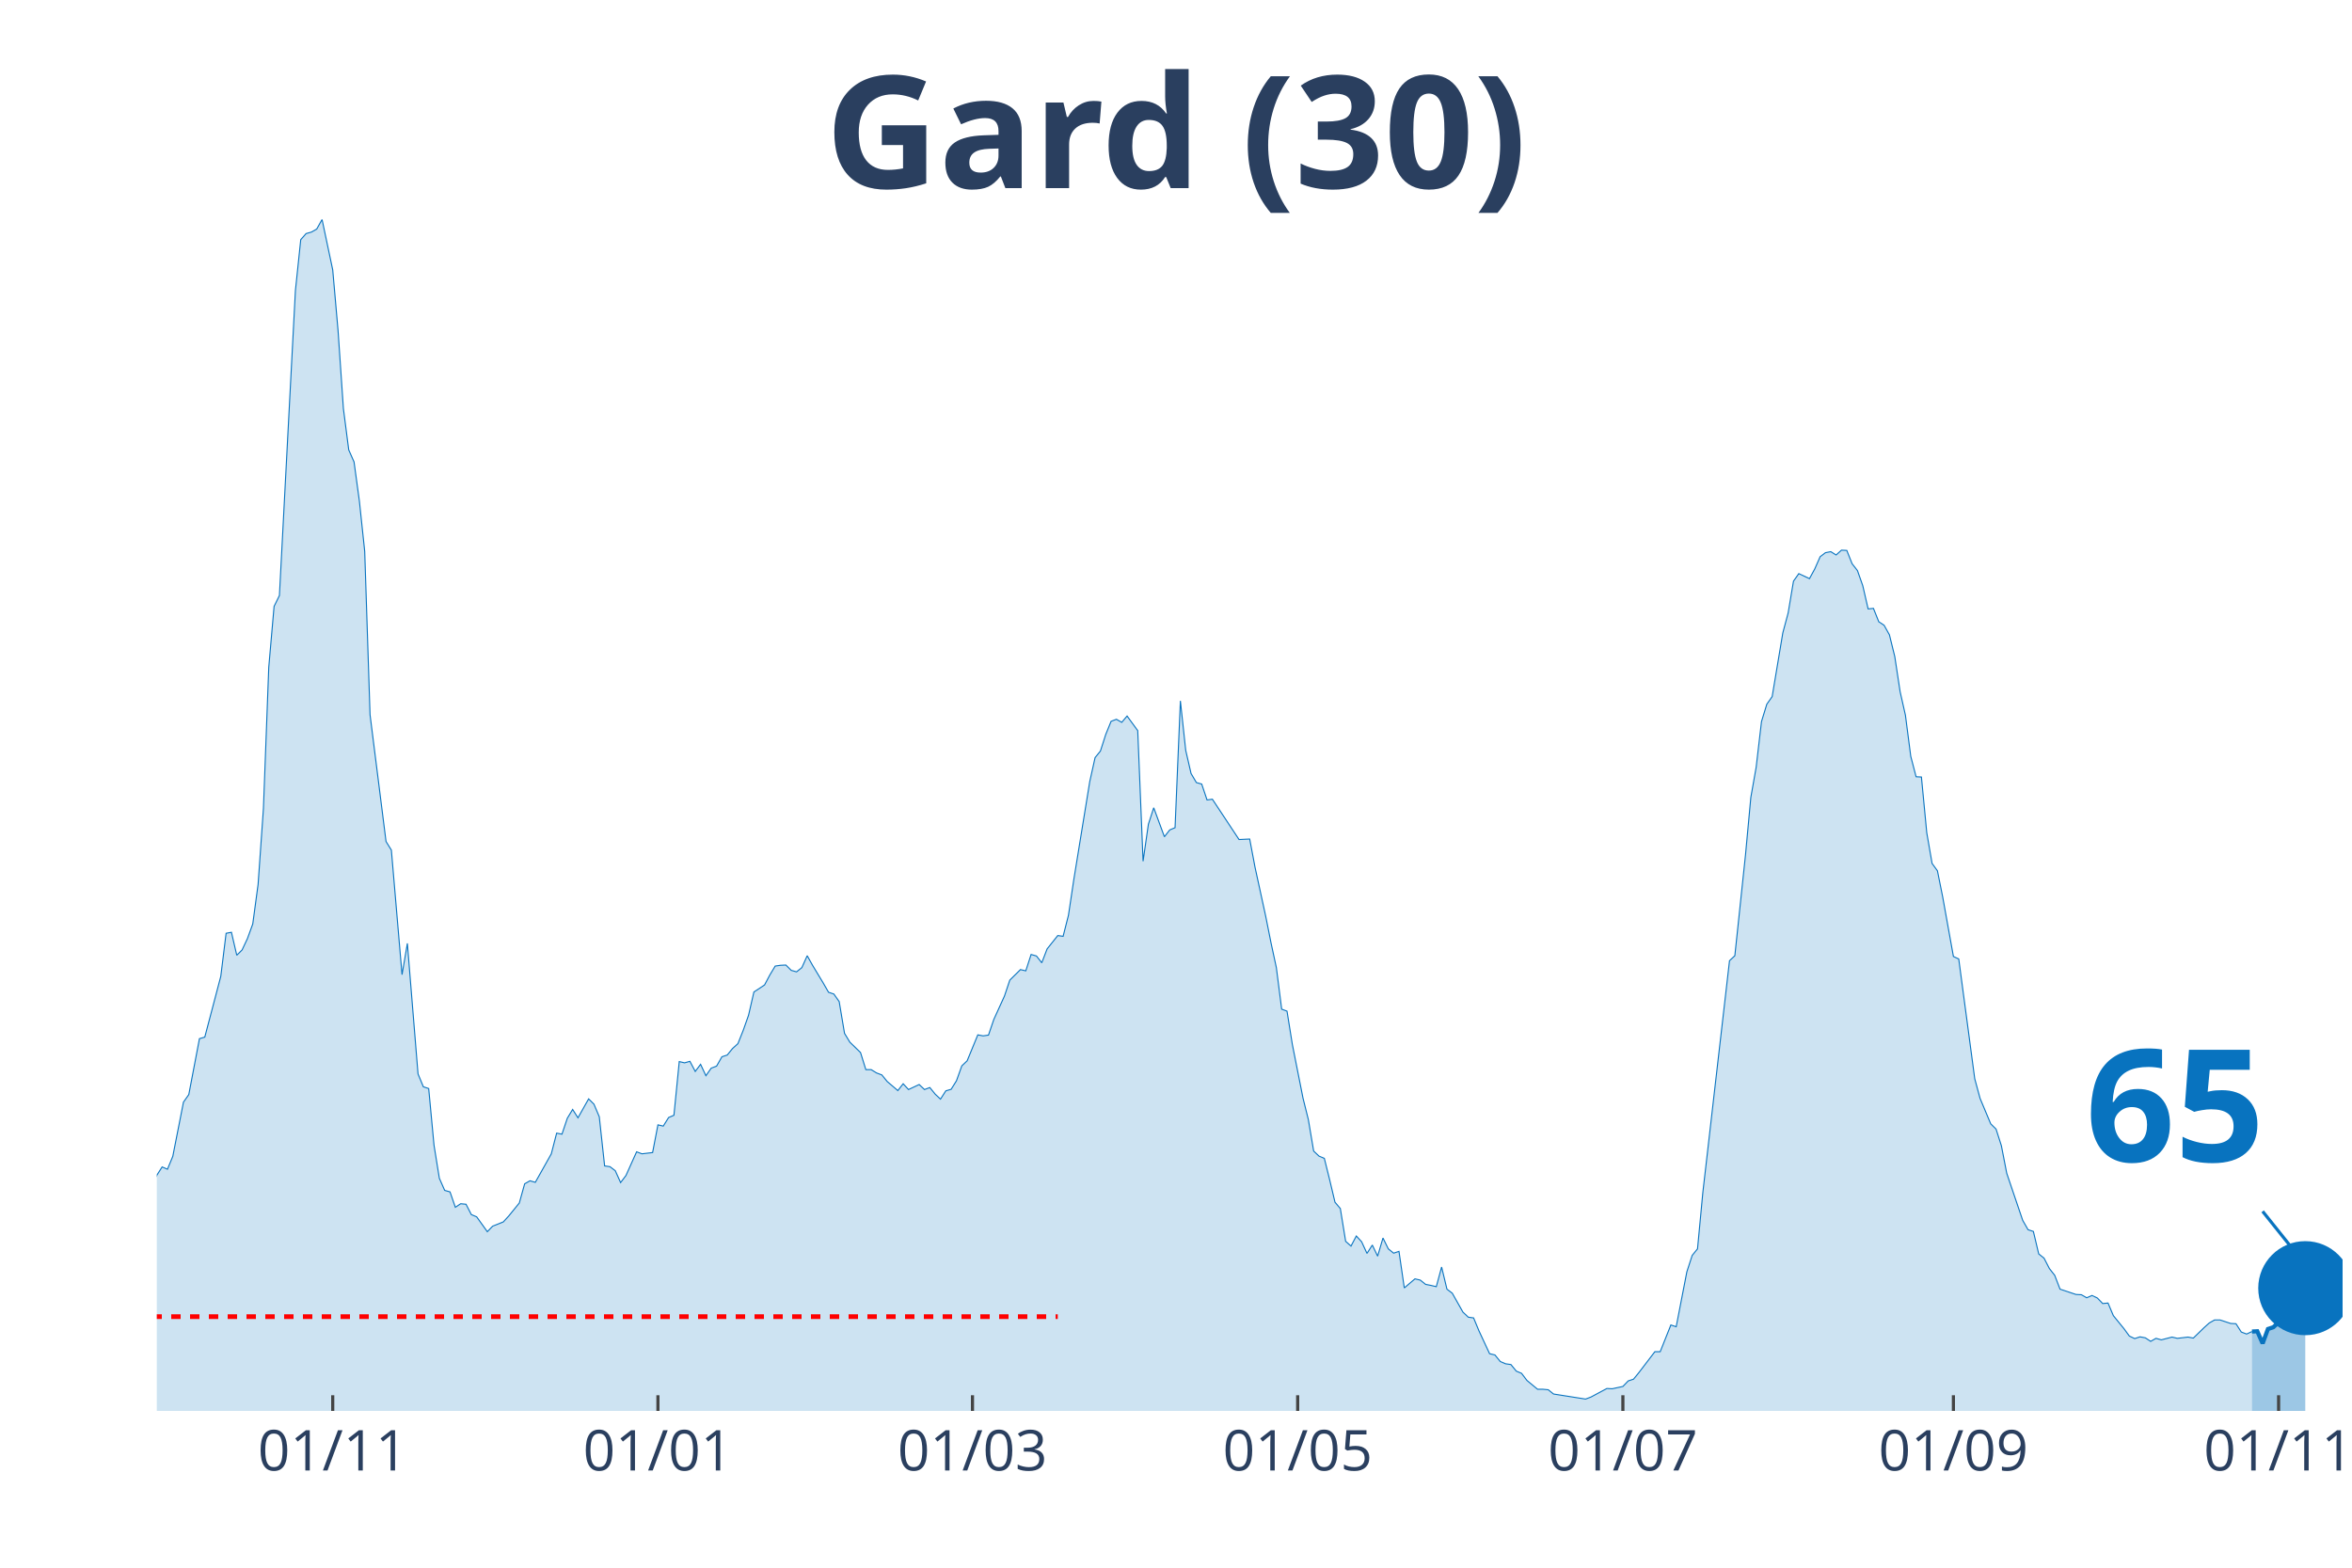
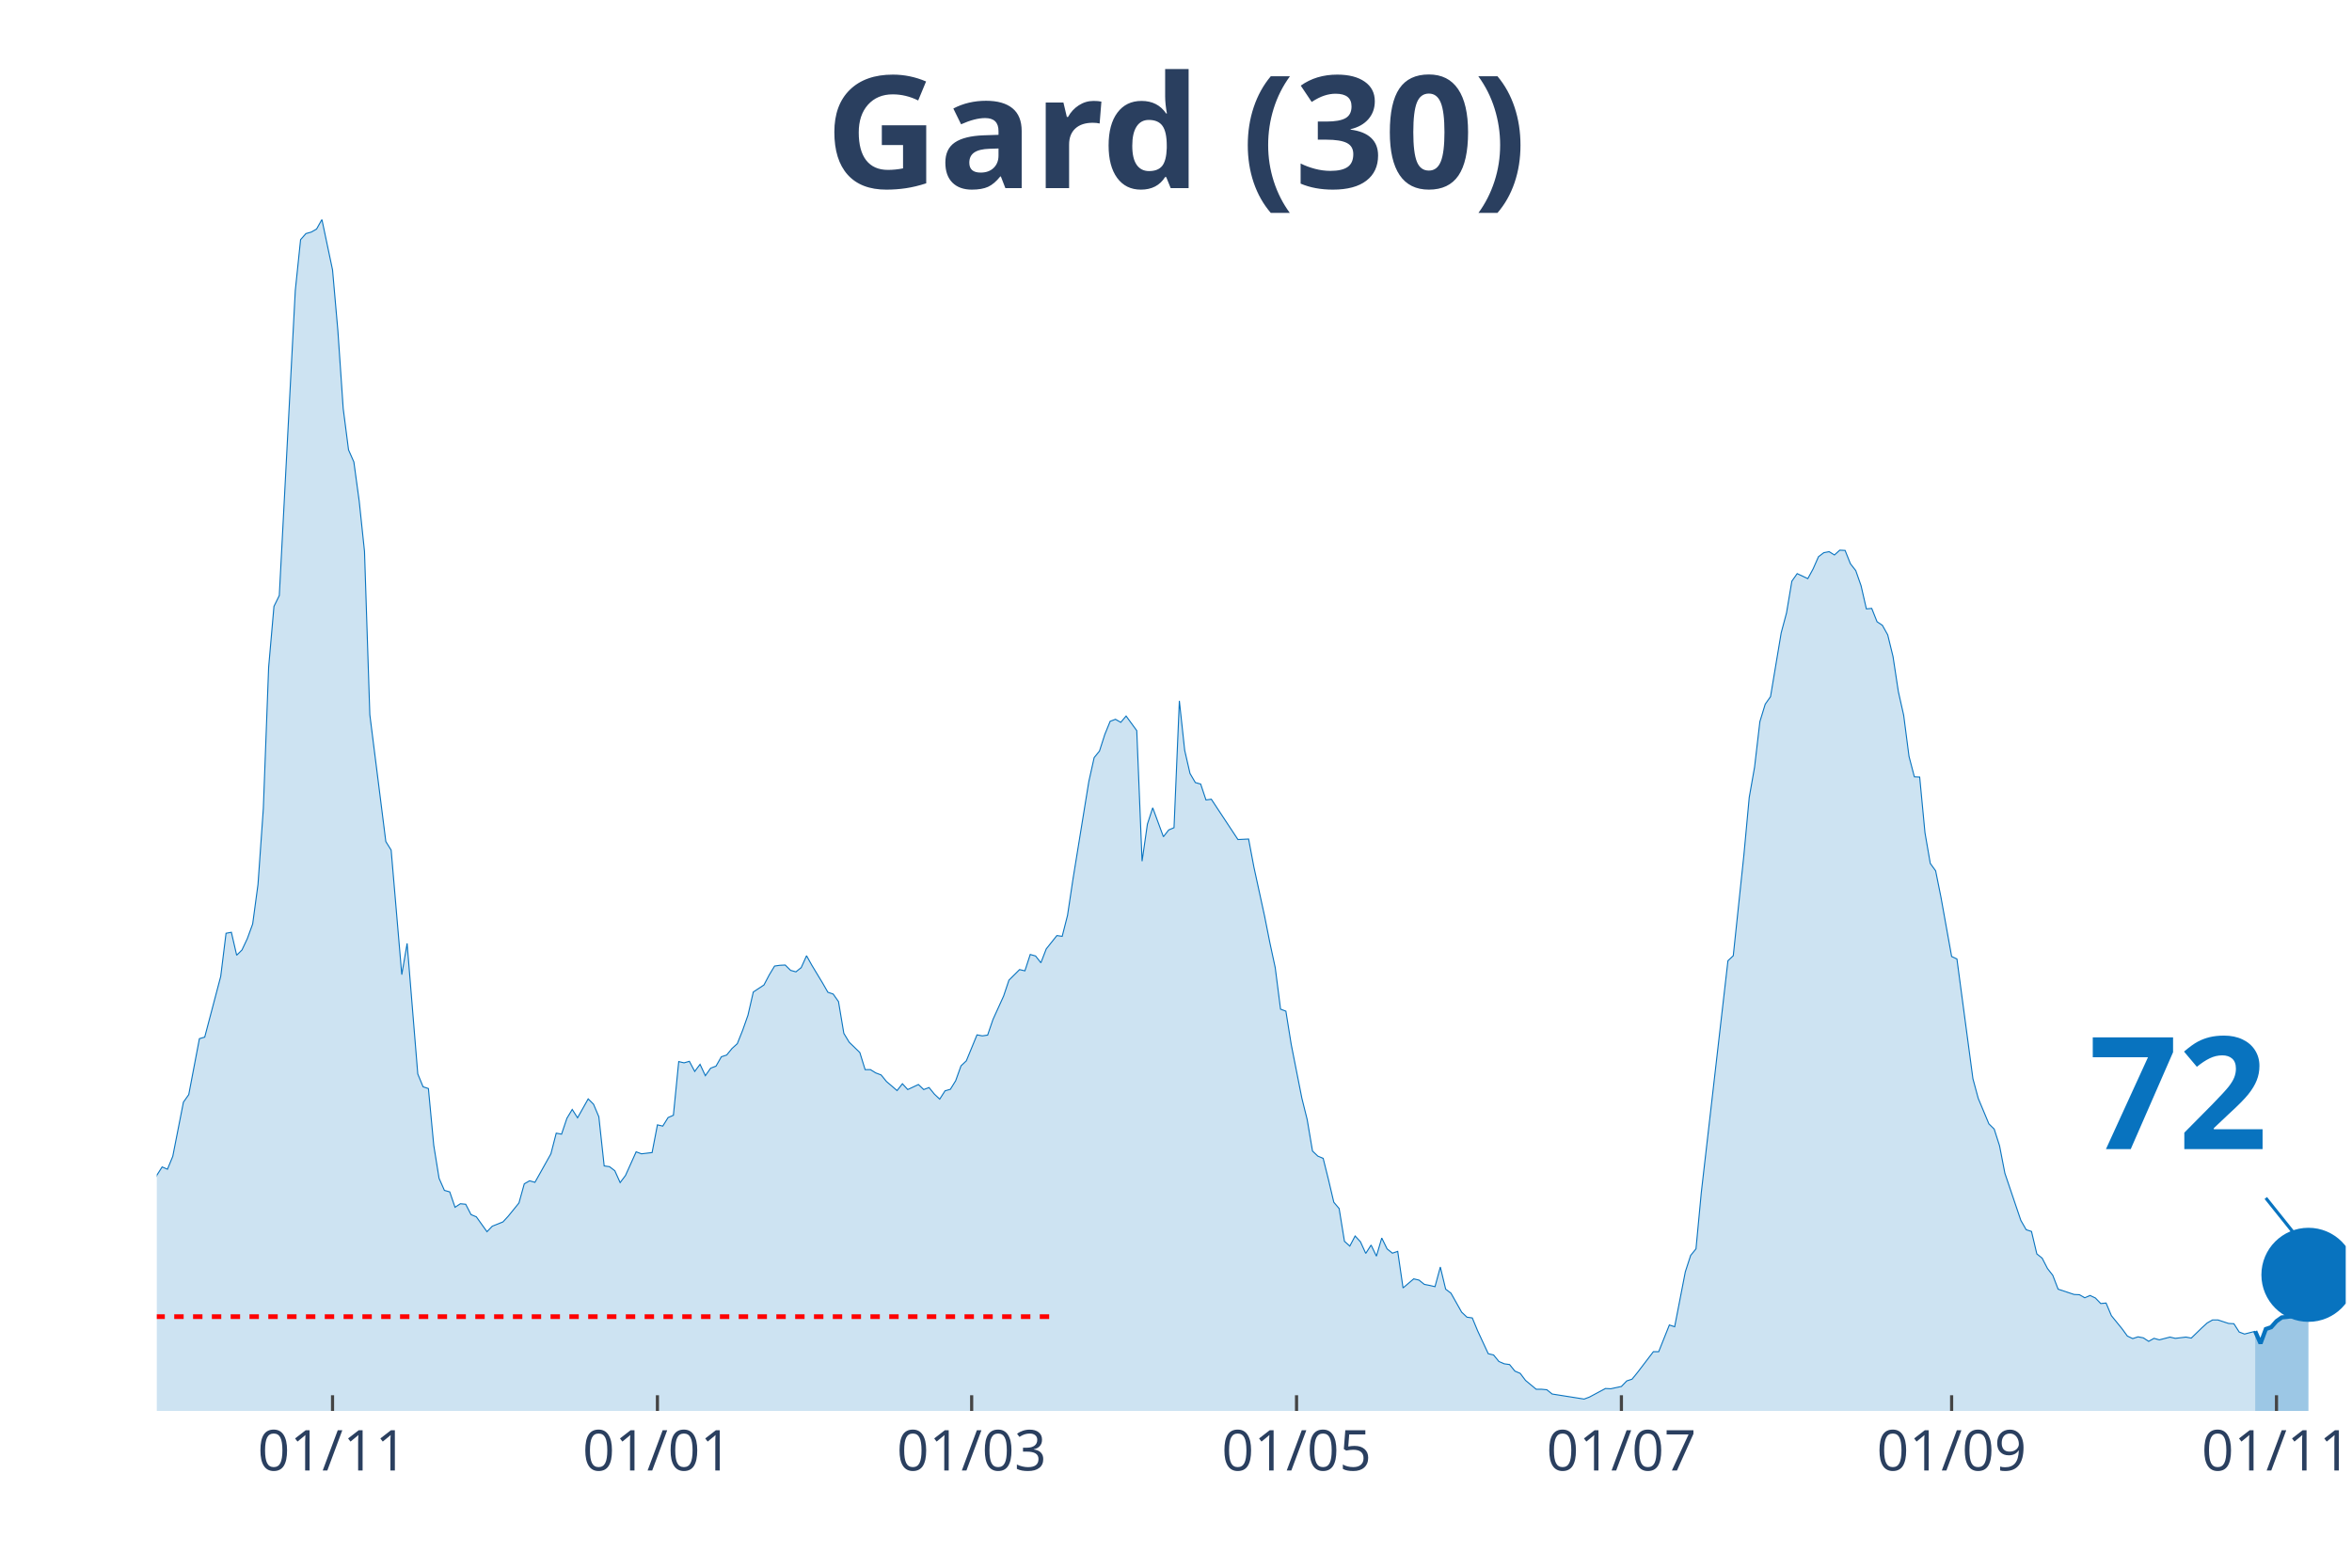
<svg xmlns="http://www.w3.org/2000/svg" class="main-svg" width="1125" height="750" style="" viewBox="0 0 750 500">
  <rect x="0" y="0" width="750" height="500" style="fill: rgb(0, 0, 0); fill-opacity: 0;" />
-   <defs id="defs-849879">
+   <defs id="defs-14c562">
    <g class="clips">
-       <clipPath id="clip849879xyplot" class="plotclip">
-         <rect width="697" height="380" />
+       <clipPath id="clip14c562xyplot" class="plotclip">
+         <rect width="698" height="380" />
      </clipPath>
-       <clipPath class="axesclip" id="clip849879x">
-         <rect x="50" y="0" width="697" height="500" />
+       <clipPath class="axesclip" id="clip14c562x">
+         <rect x="50" y="0" width="698" height="500" />
      </clipPath>
-       <clipPath class="axesclip" id="clip849879y">
+       <clipPath class="axesclip" id="clip14c562y">
        <rect x="0" y="70" width="750" height="380" />
      </clipPath>
-       <clipPath class="axesclip" id="clip849879xy">
-         <rect x="50" y="70" width="697" height="380" />
+       <clipPath class="axesclip" id="clip14c562xy">
+         <rect x="50" y="70" width="698" height="380" />
      </clipPath>
    </g>
    <g class="gradients" />
  </defs>
  <g class="bglayer">
-     <rect class="bg" x="50" y="70" width="697" height="380" style="fill: rgb(0, 0, 0); fill-opacity: 0; stroke-width: 0;" />
+     <rect class="bg" x="50" y="70" width="698" height="380" style="fill: rgb(0, 0, 0); fill-opacity: 0; stroke-width: 0;" />
  </g>
  <g class="layer-below">
    <g class="imagelayer" />
    <g class="shapelayer" />
  </g>
  <g class="cartesianlayer">
    <g class="subplot xy">
      <g class="layer-subplot">
        <g class="shapelayer" />
        <g class="imagelayer" />
      </g>
      <g class="gridlayer">
        <g class="x">
-           <path class="xgrid crisp" transform="translate(106.1,0)" d="M0,70v380" style="stroke: rgb(255, 255, 255); stroke-opacity: 1; stroke-width: 1px;" />
-           <path class="xgrid crisp" transform="translate(209.8,0)" d="M0,70v380" style="stroke: rgb(255, 255, 255); stroke-opacity: 1; stroke-width: 1px;" />
-           <path class="xgrid crisp" transform="translate(310.1,0)" d="M0,70v380" style="stroke: rgb(255, 255, 255); stroke-opacity: 1; stroke-width: 1px;" />
-           <path class="xgrid crisp" transform="translate(413.8,0)" d="M0,70v380" style="stroke: rgb(255, 255, 255); stroke-opacity: 1; stroke-width: 1px;" />
-           <path class="xgrid crisp" transform="translate(517.5,0)" d="M0,70v380" style="stroke: rgb(255, 255, 255); stroke-opacity: 1; stroke-width: 1px;" />
-           <path class="xgrid crisp" transform="translate(622.9,0)" d="M0,70v380" style="stroke: rgb(255, 255, 255); stroke-opacity: 1; stroke-width: 1px;" />
-           <path class="xgrid crisp" transform="translate(726.6,0)" d="M0,70v380" style="stroke: rgb(255, 255, 255); stroke-opacity: 1; stroke-width: 1px;" />
+           <path class="xgrid crisp" transform="translate(106.04,0)" d="M0,70v380" style="stroke: rgb(255, 255, 255); stroke-opacity: 1; stroke-width: 1px;" />
+           <path class="xgrid crisp" transform="translate(209.64,0)" d="M0,70v380" style="stroke: rgb(255, 255, 255); stroke-opacity: 1; stroke-width: 1px;" />
+           <path class="xgrid crisp" transform="translate(309.84,0)" d="M0,70v380" style="stroke: rgb(255, 255, 255); stroke-opacity: 1; stroke-width: 1px;" />
+           <path class="xgrid crisp" transform="translate(413.44,0)" d="M0,70v380" style="stroke: rgb(255, 255, 255); stroke-opacity: 1; stroke-width: 1px;" />
+           <path class="xgrid crisp" transform="translate(517.03,0)" d="M0,70v380" style="stroke: rgb(255, 255, 255); stroke-opacity: 1; stroke-width: 1px;" />
+           <path class="xgrid crisp" transform="translate(622.33,0)" d="M0,70v380" style="stroke: rgb(255, 255, 255); stroke-opacity: 1; stroke-width: 1px;" />
+           <path class="xgrid crisp" transform="translate(725.92,0)" d="M0,70v380" style="stroke: rgb(255, 255, 255); stroke-opacity: 1; stroke-width: 1px;" />
        </g>
        <g class="y" />
      </g>
      <g class="zerolinelayer" />
      <path class="xlines-below" />
      <path class="ylines-below" />
      <g class="overlines-below" />
      <g class="xaxislayer-below" />
      <g class="yaxislayer-below" />
      <g class="overaxes-below" />
-       <g class="plot" transform="translate(50, 70)" clip-path="url('#clip849879xyplot')">
+       <g class="plot" transform="translate(50, 70)" clip-path="url('#clip14c562xyplot')">
        <g class="scatterlayer mlayer">
-           <g class="trace scatter trace4c4b23" style="stroke-miterlimit: 2;">
+           <g class="trace scatter trace6fc599" style="stroke-miterlimit: 2;">
            <g class="fills">
              <g>
-                 <path class="js-fill" d="M668.1,380L-231.2,380L-231.2,374.45L-227.8,375.18L-226.1,375.98L-210.8,376.78L-209.1,377.43L-202.3,375.82L-200.6,375.58L-195.5,373.09L-193.8,371.16L-185.3,369.79L-183.6,372.12L-176.8,377.27L-175.1,377.19L-163.2,376.86L-161.5,376.86L-149.6,377.03L-147.9,378.15L-124.1,376.7L-122.4,375.58L-108.8,373.41L-107.1,373.73L-98.6,371.96L-96.9,371.08L-93.5,370.92L-91.8,370.27L-81.6,363.28L-79.9,362.96L-78.2,362.39L-76.5,359.58L-73.1,356.2L-71.4,355.88L-64.6,351.38L-62.9,351.78L-56.1,350.1L-54.4,348.65L-52.7,347.92L-51,344.31L-47.6,338.84L-45.9,337.72L-42.5,336.03L-40.8,333.94L-39.1,335.38L-37.4,333.37L-35.7,332.01L-34,332.81L-32.3,333.45L-30.6,331.85L-28.9,332.41L-27.2,328.23L-25.5,327.26L-23.8,324.45L-22.1,322.04L-20.4,321.8L-17,314.56L-15.3,314.16L-13.6,314.88L-11.9,317.14L-8.5,315.05L-6.8,316.17L-3.4,318.02L-1.7,311.51L0,304.84L1.7,302.18L3.4,302.91L5.1,298.81L8.5,281.52L10.2,279.11L13.6,261.27L15.3,260.78L20.4,241.41L22.1,227.66L23.8,227.34L25.5,234.66L27.2,232.97L28.9,229.35L30.6,224.69L32.3,212.07L34,187.87L35.7,142.85L37.4,123.4L39.1,119.94L44.2,22.67L45.9,6.43L47.6,4.5L49.3,4.02L51,3.05L52.7,0L56.1,16.08L57.8,35.45L59.5,60.29L61.2,73.48L62.9,77.33L64.6,89.79L66.3,105.87L68,157.96L73.1,198.4L74.8,201.13L78.2,240.85L79.9,230.88L83.3,272.52L85,276.62L86.7,277.18L88.4,295.27L90.1,305.8L91.8,309.66L93.5,310.14L95.2,315.05L96.9,313.92L98.6,314.08L100.3,317.38L102,318.1L105.4,322.84L107.1,321.07L110.5,319.71L112.2,317.86L115.6,313.68L117.3,307.57L119,306.6L120.7,307.09L125.8,298L127.5,291.41L129.2,291.73L130.9,286.67L132.6,283.85L134.3,286.51L137.7,280.48L139.4,282.17L141.1,286.19L142.8,301.86L144.5,302.1L146.2,303.39L147.9,307.17L149.6,304.92L153,297.36L154.7,298L158.1,297.6L159.8,288.76L161.5,289.16L163.2,286.43L164.9,285.7L166.6,268.58L168.3,268.98L170,268.5L171.7,271.72L173.4,269.46L175.1,273.08L176.8,270.67L178.5,270.03L180.2,267.05L181.9,266.49L183.6,264.4L185.3,262.87L187,258.61L188.7,253.79L190.4,246.39L193.8,244.14L195.5,240.93L197.2,238.11L198.9,237.87L200.6,237.79L202.3,239.48L204,239.96L205.7,238.6L207.4,234.82L209.1,237.87L212.5,243.5L214.2,246.47L215.9,247.04L217.6,249.45L219.3,259.58L221,262.39L224.4,265.69L226.1,271.15L227.8,271.15L229.5,272.2L231.2,272.84L232.9,274.93L236.3,277.83L238,275.65L239.7,277.5L241.4,276.7L243.1,275.9L244.8,277.5L246.5,276.86L248.2,278.95L249.9,280.56L251.6,277.91L253.3,277.42L255,274.69L256.7,269.95L258.4,268.34L261.8,260.06L263.5,260.38L265.2,260.14L266.9,255.16L270.3,247.68L272,242.61L275.4,239.24L277.1,239.64L278.8,234.42L280.5,234.9L282.2,237.07L283.9,232.65L287.3,228.39L289,228.63L290.7,221.95L292.4,210.62L297.5,179.27L299.2,171.63L300.9,169.54L302.6,164.24L304.3,160.06L306,159.41L307.7,160.38L309.4,158.37L312.8,163.03L314.5,204.67L316.2,192.85L317.9,187.63L321.3,196.87L323,194.7L324.7,193.98L326.4,153.54L328.1,169.3L329.8,176.7L331.5,179.59L333.2,180.07L334.9,185.14L336.6,184.9L345.1,197.76L346.8,197.68L348.5,197.6L350.2,206.6L353.6,222.2L355.3,230.72L357,238.6L358.7,251.86L360.4,252.5L362.1,263.11L365.5,280.24L367.2,287.07L368.9,297.12L370.6,298.73L372.3,299.45L374,306.28L375.7,313.44L377.4,315.45L379.1,325.9L380.8,327.43L382.5,324.21L384.2,326.06L385.9,329.76L387.6,327.1L389.3,330.64L391,324.85L392.7,328.31L394.4,329.68L396.1,329.11L397.8,340.77L401.2,337.88L402.9,338.28L404.6,339.64L406.3,339.97L408,340.37L409.7,334.1L411.4,341.17L413.1,342.46L416.5,348.49L418.2,350.1L419.9,350.34L421.6,354.44L425,361.75L426.7,362.15L428.4,364.24L430.1,364.97L431.8,365.21L433.5,367.3L435.2,368.02L436.9,370.27L440.3,373.09L442,373.09L443.7,373.25L445.4,374.61L455.6,376.22L457.3,375.58L462.4,372.85L464.1,372.93L467.5,372.2L469.2,370.43L470.9,369.87L472.6,367.78L477.7,361.11L479.4,361.11L482.8,352.59L484.5,353.15L487.9,335.63L489.6,330.4L491.3,328.31L493,310.3L501.5,236.42L503.2,234.82L506.6,202.66L508.3,184.33L510,174.69L511.7,160.14L513.4,154.59L515.1,152.18L518.5,131.84L520.2,125.49L521.9,115.36L523.6,112.95L527,114.55L528.7,111.42L530.4,107.56L532.1,106.27L533.8,105.95L535.5,107L537.2,105.47L538.9,105.55L540.6,109.81L542.3,111.98L544,116.81L545.7,124.2L547.4,124.04L549.1,128.3L550.8,129.43L552.5,132.48L554.2,139.39L555.9,150.57L557.6,158.13L559.3,171.23L561,177.74L562.7,177.82L564.4,195.59L566.1,205.39L567.8,207.73L569.5,216.17L572.9,235.06L574.6,235.86L579.7,274.05L581.4,280.32L584.8,288.44L586.5,290.12L588.2,295.43L589.9,304.19L595,319.23L596.7,322.2L598.4,322.76L600.1,329.92L601.8,331.28L603.5,334.58L605.2,336.75L606.9,341.17L612,342.86L613.7,342.94L615.4,343.91L617.1,343.18L618.8,343.99L620.5,345.75L622.2,345.59L623.9,349.61L627.3,353.79L629,356.12L630.7,356.93L632.4,356.37L634.1,356.69L635.8,357.81L637.5,356.85L639.2,357.33L642.6,356.45L644.3,356.85L647.7,356.45L649.4,356.77L652.8,353.47L654.5,351.94L656.2,350.98L657.9,350.98L661.3,352.1L663,352.19L664.7,354.84L666.4,355.48L668.1,354.68" style="fill: rgb(8, 115, 191); fill-opacity: 0.2; stroke-width: 0;" />
+                 <path class="js-fill" d="M669.13,380L-230.97,380L-230.97,374.45L-227.57,375.18L-225.87,375.98L-210.59,376.78L-208.89,377.43L-202.1,375.82L-200.4,375.58L-195.3,373.09L-193.61,371.16L-185.11,369.79L-183.42,372.12L-176.62,377.27L-174.92,377.19L-163.04,376.86L-161.34,376.86L-149.45,377.03L-147.75,378.15L-123.98,376.7L-122.28,375.58L-108.69,373.41L-106.99,373.73L-98.5,371.96L-96.8,371.08L-93.41,370.92L-91.71,370.27L-81.52,363.28L-79.82,362.96L-78.12,362.39L-76.42,359.58L-73.03,356.2L-71.33,355.88L-64.54,351.38L-62.84,351.78L-56.04,350.1L-54.35,348.65L-52.65,347.92L-50.95,344.31L-47.55,338.84L-45.85,337.72L-42.46,336.03L-40.76,333.94L-39.06,335.38L-37.36,333.37L-35.66,332.01L-33.97,332.81L-32.27,333.45L-30.57,331.85L-28.87,332.41L-27.17,328.23L-25.47,327.26L-23.78,324.45L-22.08,322.04L-20.38,321.8L-16.98,314.56L-15.28,314.16L-13.59,314.88L-11.89,317.14L-8.49,315.05L-6.79,316.17L-3.4,318.02L-1.7,311.51L0,304.84L1.7,302.18L3.4,302.91L5.09,298.81L8.49,281.52L10.19,279.11L13.59,261.27L15.28,260.78L20.38,241.41L22.08,227.66L23.78,227.34L25.47,234.66L27.17,232.97L28.87,229.35L30.57,224.69L32.27,212.07L33.97,187.87L35.66,142.85L37.36,123.4L39.06,119.94L44.16,22.67L45.85,6.43L47.55,4.5L49.25,4.02L50.95,3.05L52.65,0L56.04,16.08L57.74,35.45L59.44,60.29L61.14,73.48L62.84,77.33L64.54,89.79L66.23,105.87L67.93,157.96L73.03,198.4L74.73,201.13L78.12,240.85L79.82,230.88L83.22,272.52L84.91,276.62L86.61,277.18L88.31,295.27L90.01,305.8L91.71,309.66L93.41,310.14L95.1,315.05L96.8,313.92L98.5,314.08L100.2,317.38L101.9,318.1L105.29,322.84L106.99,321.07L110.39,319.71L112.09,317.86L115.48,313.68L117.18,307.57L118.88,306.6L120.58,307.09L125.67,298L127.37,291.41L129.07,291.73L130.77,286.67L132.47,283.85L134.17,286.51L137.56,280.48L139.26,282.17L140.96,286.19L142.66,301.86L144.36,302.1L146.05,303.39L147.75,307.17L149.45,304.92L152.85,297.36L154.55,298L157.94,297.6L159.64,288.76L161.34,289.16L163.04,286.43L164.73,285.7L166.43,268.58L168.13,268.98L169.83,268.5L171.53,271.72L173.23,269.46L174.92,273.08L176.62,270.67L178.32,270.03L180.02,267.05L181.72,266.49L183.42,264.4L185.11,262.87L186.81,258.61L188.51,253.79L190.21,246.39L193.61,244.14L195.3,240.93L197,238.11L198.7,237.87L200.4,237.79L202.1,239.48L203.8,239.96L205.49,238.6L207.19,234.82L208.89,237.87L212.29,243.5L213.99,246.47L215.68,247.04L217.38,249.45L219.08,259.58L220.78,262.39L224.18,265.69L225.87,271.15L227.57,271.15L229.27,272.2L230.97,272.84L232.67,274.93L236.06,277.83L237.76,275.65L239.46,277.5L241.16,276.7L242.86,275.9L244.55,277.5L246.25,276.86L247.95,278.95L249.65,280.56L251.35,277.91L253.05,277.42L254.74,274.69L256.44,269.95L258.14,268.34L261.54,260.06L263.24,260.38L264.93,260.14L266.63,255.16L270.03,247.68L271.73,242.61L275.12,239.24L276.82,239.64L278.52,234.42L280.22,234.9L281.92,237.07L283.62,232.65L287.01,228.39L288.71,228.63L290.41,221.95L292.11,210.62L297.2,179.27L298.9,171.63L300.6,169.54L302.3,164.24L304,160.06L305.69,159.41L307.39,160.38L309.09,158.37L312.49,163.03L314.18,204.67L315.88,192.85L317.58,187.63L320.98,196.87L322.68,194.7L324.37,193.98L326.07,153.54L327.77,169.3L329.47,176.7L331.17,179.59L332.87,180.07L334.56,185.14L336.26,184.9L344.75,197.76L346.45,197.68L348.15,197.6L349.85,206.6L353.25,222.2L354.94,230.72L356.64,238.6L358.34,251.86L360.04,252.5L361.74,263.11L365.13,280.24L366.83,287.07L368.53,297.12L370.23,298.73L371.93,299.45L373.63,306.28L375.32,313.44L377.02,315.45L378.72,325.9L380.42,327.43L382.12,324.21L383.82,326.06L385.51,329.76L387.21,327.1L388.91,330.64L390.61,324.85L392.31,328.31L394,329.68L395.7,329.11L397.4,340.77L400.8,337.88L402.5,338.28L404.19,339.64L405.89,339.97L407.59,340.37L409.29,334.1L410.99,341.17L412.69,342.46L416.08,348.49L417.78,350.1L419.48,350.34L421.18,354.44L424.57,361.75L426.27,362.15L427.97,364.24L429.67,364.97L431.37,365.21L433.07,367.3L434.76,368.02L436.46,370.27L439.86,373.09L441.56,373.09L443.26,373.25L444.95,374.61L455.14,376.22L456.84,375.58L461.94,372.85L463.64,372.93L467.03,372.2L468.73,370.43L470.43,369.87L472.13,367.78L477.22,361.11L478.92,361.11L482.32,352.59L484.01,353.15L487.41,335.63L489.11,330.4L490.81,328.31L492.51,310.3L501,236.42L502.7,234.82L506.09,202.66L507.79,184.33L509.49,174.69L511.19,160.14L512.89,154.59L514.58,152.18L517.98,131.84L519.68,125.49L521.38,115.36L523.08,112.95L526.47,114.55L528.17,111.42L529.87,107.56L531.57,106.27L533.27,105.95L534.96,107L536.66,105.47L538.36,105.55L540.06,109.81L541.76,111.98L543.45,116.81L545.15,124.2L546.85,124.04L548.55,128.3L550.25,129.43L551.95,132.48L553.64,139.39L555.34,150.57L557.04,158.13L558.74,171.23L560.44,177.74L562.14,177.82L563.83,195.59L565.53,205.39L567.23,207.73L568.93,216.17L572.33,235.06L574.02,235.86L579.12,274.05L580.82,280.32L584.21,288.44L585.91,290.12L587.61,295.43L589.31,304.19L594.4,319.23L596.1,322.2L597.8,322.76L599.5,329.92L601.2,331.28L602.9,334.58L604.59,336.75L606.29,341.17L611.39,342.86L613.09,342.94L614.78,343.91L616.48,343.18L618.18,343.99L619.88,345.75L621.58,345.59L623.27,349.61L626.67,353.79L628.37,356.12L630.07,356.93L631.77,356.37L633.46,356.69L635.16,357.81L636.86,356.85L638.56,357.33L641.96,356.45L643.65,356.85L647.05,356.45L648.75,356.77L652.15,353.47L653.84,351.94L655.54,350.98L657.24,350.98L660.64,352.1L662.34,352.19L664.03,354.84L665.73,355.48L669.13,354.6" style="fill: rgb(8, 115, 191); fill-opacity: 0.2; stroke-width: 0;" />
              </g>
            </g>
            <g class="errorbars" />
            <g class="lines">
-               <path class="js-line" d="M-231.2,374.45L-227.8,375.18L-226.1,375.98L-210.8,376.78L-209.1,377.43L-202.3,375.82L-200.6,375.58L-195.5,373.09L-193.8,371.16L-185.3,369.79L-183.6,372.12L-176.8,377.27L-175.1,377.19L-163.2,376.86L-161.5,376.86L-149.6,377.03L-147.9,378.15L-124.1,376.7L-122.4,375.58L-108.8,373.41L-107.1,373.73L-98.6,371.96L-96.9,371.08L-93.5,370.92L-91.8,370.27L-81.6,363.28L-79.9,362.96L-78.2,362.39L-76.5,359.58L-73.1,356.2L-71.4,355.88L-64.6,351.38L-62.9,351.78L-56.1,350.1L-54.4,348.65L-52.7,347.92L-51,344.31L-47.6,338.84L-45.9,337.72L-42.5,336.03L-40.8,333.94L-39.1,335.38L-37.4,333.37L-35.7,332.01L-34,332.81L-32.3,333.45L-30.6,331.85L-28.9,332.41L-27.2,328.23L-25.5,327.26L-23.8,324.45L-22.1,322.04L-20.4,321.8L-17,314.56L-15.3,314.16L-13.6,314.88L-11.9,317.14L-8.5,315.05L-6.8,316.17L-3.4,318.02L-1.7,311.51L0,304.84L1.7,302.18L3.4,302.91L5.1,298.81L8.5,281.52L10.2,279.11L13.6,261.27L15.3,260.78L20.4,241.41L22.1,227.66L23.8,227.34L25.5,234.66L27.2,232.97L28.9,229.35L30.6,224.69L32.3,212.07L34,187.87L35.7,142.85L37.4,123.4L39.1,119.94L44.2,22.67L45.9,6.43L47.6,4.5L49.3,4.02L51,3.05L52.7,0L56.1,16.08L57.8,35.45L59.5,60.29L61.2,73.48L62.9,77.33L64.6,89.79L66.3,105.87L68,157.96L73.1,198.4L74.8,201.13L78.2,240.85L79.9,230.88L83.3,272.52L85,276.62L86.7,277.18L88.4,295.27L90.1,305.8L91.8,309.66L93.5,310.14L95.2,315.05L96.9,313.92L98.6,314.08L100.3,317.38L102,318.1L105.4,322.84L107.1,321.07L110.5,319.71L112.2,317.86L115.6,313.68L117.3,307.57L119,306.6L120.7,307.09L125.8,298L127.5,291.41L129.2,291.73L130.9,286.67L132.6,283.85L134.3,286.51L137.7,280.48L139.4,282.17L141.1,286.19L142.8,301.86L144.5,302.1L146.2,303.39L147.9,307.17L149.6,304.92L153,297.36L154.7,298L158.1,297.6L159.8,288.76L161.5,289.16L163.2,286.43L164.9,285.7L166.6,268.58L168.3,268.98L170,268.5L171.7,271.72L173.4,269.46L175.1,273.08L176.8,270.67L178.5,270.03L180.2,267.05L181.9,266.49L183.6,264.4L185.3,262.87L187,258.61L188.7,253.79L190.4,246.39L193.8,244.14L195.5,240.93L197.2,238.11L198.9,237.87L200.6,237.79L202.3,239.48L204,239.96L205.7,238.6L207.4,234.82L209.1,237.87L212.5,243.5L214.2,246.47L215.9,247.04L217.6,249.45L219.3,259.58L221,262.39L224.4,265.69L226.1,271.15L227.8,271.15L229.5,272.2L231.2,272.84L232.9,274.93L236.3,277.83L238,275.65L239.7,277.5L241.4,276.7L243.1,275.9L244.8,277.5L246.5,276.86L248.2,278.95L249.9,280.56L251.6,277.91L253.3,277.42L255,274.69L256.7,269.95L258.4,268.34L261.8,260.06L263.5,260.38L265.2,260.14L266.9,255.16L270.3,247.68L272,242.61L275.4,239.24L277.1,239.64L278.8,234.42L280.5,234.9L282.2,237.07L283.9,232.65L287.3,228.39L289,228.63L290.7,221.95L292.4,210.62L297.5,179.27L299.2,171.63L300.9,169.54L302.6,164.24L304.3,160.06L306,159.41L307.7,160.38L309.4,158.37L312.8,163.03L314.5,204.67L316.2,192.85L317.9,187.63L321.3,196.87L323,194.7L324.7,193.98L326.4,153.54L328.1,169.3L329.8,176.7L331.5,179.59L333.2,180.07L334.9,185.14L336.6,184.9L345.1,197.76L346.8,197.68L348.5,197.6L350.2,206.6L353.6,222.2L355.3,230.72L357,238.6L358.7,251.86L360.4,252.5L362.1,263.11L365.5,280.24L367.2,287.07L368.9,297.12L370.6,298.73L372.3,299.45L374,306.28L375.7,313.44L377.4,315.45L379.1,325.9L380.8,327.43L382.5,324.21L384.2,326.06L385.9,329.76L387.6,327.1L389.3,330.64L391,324.85L392.7,328.31L394.4,329.68L396.1,329.11L397.8,340.77L401.2,337.88L402.9,338.28L404.6,339.64L406.3,339.97L408,340.37L409.7,334.1L411.4,341.17L413.1,342.46L416.5,348.49L418.2,350.1L419.9,350.34L421.6,354.44L425,361.75L426.7,362.15L428.4,364.24L430.1,364.97L431.8,365.21L433.5,367.3L435.2,368.02L436.9,370.27L440.3,373.09L442,373.09L443.7,373.25L445.4,374.61L455.6,376.22L457.3,375.58L462.4,372.85L464.1,372.93L467.5,372.2L469.2,370.43L470.9,369.87L472.6,367.78L477.7,361.11L479.4,361.11L482.8,352.59L484.5,353.15L487.9,335.63L489.6,330.4L491.3,328.31L493,310.3L501.5,236.42L503.2,234.82L506.6,202.66L508.3,184.33L510,174.69L511.7,160.14L513.4,154.59L515.1,152.18L518.5,131.84L520.2,125.49L521.9,115.36L523.6,112.95L527,114.55L528.7,111.42L530.4,107.56L532.1,106.27L533.8,105.95L535.5,107L537.2,105.47L538.9,105.55L540.6,109.81L542.3,111.98L544,116.81L545.7,124.2L547.4,124.04L549.1,128.3L550.8,129.43L552.5,132.48L554.2,139.39L555.9,150.57L557.6,158.13L559.3,171.23L561,177.74L562.7,177.82L564.4,195.59L566.1,205.39L567.8,207.73L569.5,216.17L572.9,235.06L574.6,235.86L579.7,274.05L581.4,280.32L584.8,288.44L586.5,290.12L588.2,295.43L589.9,304.19L595,319.23L596.7,322.2L598.4,322.76L600.1,329.92L601.8,331.28L603.5,334.58L605.2,336.75L606.9,341.17L612,342.86L613.7,342.94L615.4,343.91L617.1,343.18L618.8,343.99L620.5,345.75L622.2,345.59L623.9,349.61L627.3,353.79L629,356.12L630.7,356.93L632.4,356.37L634.1,356.69L635.8,357.81L637.5,356.85L639.2,357.33L642.6,356.45L644.3,356.85L647.7,356.45L649.4,356.77L652.8,353.47L654.5,351.94L656.2,350.98L657.9,350.98L661.3,352.1L663,352.19L664.7,354.84L666.4,355.48L668.1,354.68" style="vector-effect: non-scaling-stroke; fill: none; stroke: rgb(8, 115, 191); stroke-opacity: 1; stroke-width: 0.5px; opacity: 1;" />
+               <path class="js-line" d="M-230.97,374.45L-227.57,375.18L-225.87,375.98L-210.59,376.78L-208.89,377.43L-202.1,375.82L-200.4,375.58L-195.3,373.09L-193.61,371.16L-185.11,369.79L-183.42,372.12L-176.62,377.27L-174.92,377.19L-163.04,376.86L-161.34,376.86L-149.45,377.03L-147.75,378.15L-123.98,376.7L-122.28,375.58L-108.69,373.41L-106.99,373.73L-98.5,371.96L-96.8,371.08L-93.41,370.92L-91.71,370.27L-81.52,363.28L-79.82,362.96L-78.12,362.39L-76.42,359.58L-73.03,356.2L-71.33,355.88L-64.54,351.38L-62.84,351.78L-56.04,350.1L-54.35,348.65L-52.65,347.92L-50.95,344.31L-47.55,338.84L-45.85,337.72L-42.46,336.03L-40.76,333.94L-39.06,335.38L-37.36,333.37L-35.66,332.01L-33.97,332.81L-32.27,333.45L-30.57,331.85L-28.87,332.41L-27.17,328.23L-25.47,327.26L-23.78,324.45L-22.08,322.04L-20.38,321.8L-16.98,314.56L-15.28,314.16L-13.59,314.88L-11.89,317.14L-8.49,315.05L-6.79,316.17L-3.4,318.02L-1.7,311.51L0,304.84L1.7,302.18L3.4,302.91L5.09,298.81L8.49,281.52L10.19,279.11L13.59,261.27L15.28,260.78L20.38,241.41L22.08,227.66L23.78,227.34L25.47,234.66L27.17,232.97L28.87,229.35L30.57,224.69L32.27,212.07L33.97,187.87L35.66,142.85L37.36,123.4L39.06,119.94L44.16,22.67L45.85,6.43L47.55,4.5L49.25,4.02L50.95,3.05L52.65,0L56.04,16.08L57.74,35.45L59.44,60.29L61.14,73.48L62.84,77.33L64.54,89.79L66.23,105.87L67.93,157.96L73.03,198.4L74.73,201.13L78.12,240.85L79.82,230.88L83.22,272.52L84.91,276.62L86.61,277.18L88.31,295.27L90.01,305.8L91.71,309.66L93.41,310.14L95.1,315.05L96.8,313.92L98.5,314.08L100.2,317.38L101.9,318.1L105.29,322.84L106.99,321.07L110.39,319.71L112.09,317.86L115.48,313.68L117.18,307.57L118.88,306.6L120.58,307.09L125.67,298L127.37,291.41L129.07,291.73L130.77,286.67L132.47,283.85L134.17,286.51L137.56,280.48L139.26,282.17L140.96,286.19L142.66,301.86L144.36,302.1L146.05,303.39L147.75,307.17L149.45,304.92L152.85,297.36L154.55,298L157.94,297.6L159.64,288.76L161.34,289.16L163.04,286.43L164.73,285.7L166.43,268.58L168.13,268.98L169.83,268.5L171.53,271.72L173.23,269.46L174.92,273.08L176.62,270.67L178.32,270.03L180.02,267.05L181.72,266.49L183.42,264.4L185.11,262.87L186.81,258.61L188.51,253.79L190.21,246.39L193.61,244.14L195.3,240.93L197,238.11L198.7,237.87L200.4,237.79L202.1,239.48L203.8,239.96L205.49,238.6L207.19,234.82L208.89,237.87L212.29,243.5L213.99,246.47L215.68,247.04L217.38,249.45L219.08,259.58L220.78,262.39L224.18,265.69L225.87,271.15L227.57,271.15L229.27,272.2L230.97,272.84L232.67,274.93L236.06,277.83L237.76,275.65L239.46,277.5L241.16,276.7L242.86,275.9L244.55,277.5L246.25,276.86L247.95,278.95L249.65,280.56L251.35,277.91L253.05,277.42L254.74,274.69L256.44,269.95L258.14,268.34L261.54,260.06L263.24,260.38L264.93,260.14L266.63,255.16L270.03,247.68L271.73,242.61L275.12,239.24L276.82,239.64L278.52,234.42L280.22,234.9L281.92,237.07L283.62,232.65L287.01,228.39L288.71,228.63L290.41,221.95L292.11,210.62L297.2,179.27L298.9,171.63L300.6,169.54L302.3,164.24L304,160.06L305.69,159.41L307.39,160.38L309.09,158.37L312.49,163.03L314.18,204.67L315.88,192.85L317.58,187.63L320.98,196.87L322.68,194.7L324.37,193.98L326.07,153.54L327.77,169.3L329.47,176.7L331.17,179.59L332.87,180.07L334.56,185.14L336.26,184.9L344.75,197.76L346.45,197.68L348.15,197.6L349.85,206.6L353.25,222.2L354.94,230.72L356.64,238.6L358.34,251.86L360.04,252.5L361.74,263.11L365.13,280.24L366.83,287.07L368.53,297.12L370.23,298.73L371.93,299.45L373.63,306.28L375.32,313.44L377.02,315.45L378.72,325.9L380.42,327.43L382.12,324.21L383.82,326.06L385.51,329.76L387.21,327.1L388.91,330.64L390.61,324.85L392.31,328.31L394,329.68L395.7,329.11L397.4,340.77L400.8,337.88L402.5,338.28L404.19,339.64L405.89,339.97L407.59,340.37L409.29,334.1L410.99,341.17L412.69,342.46L416.08,348.49L417.78,350.1L419.48,350.34L421.18,354.44L424.57,361.75L426.27,362.15L427.97,364.24L429.67,364.97L431.37,365.21L433.07,367.3L434.76,368.02L436.46,370.27L439.86,373.09L441.56,373.09L443.26,373.25L444.95,374.61L455.14,376.22L456.84,375.58L461.94,372.85L463.64,372.93L467.03,372.2L468.73,370.43L470.43,369.87L472.13,367.78L477.22,361.11L478.92,361.11L482.32,352.59L484.01,353.15L487.41,335.63L489.11,330.4L490.81,328.31L492.51,310.3L501,236.42L502.7,234.82L506.09,202.66L507.79,184.33L509.49,174.69L511.19,160.14L512.89,154.59L514.58,152.18L517.98,131.84L519.68,125.49L521.38,115.36L523.08,112.95L526.47,114.55L528.17,111.42L529.87,107.56L531.57,106.27L533.27,105.95L534.96,107L536.66,105.47L538.36,105.55L540.06,109.81L541.76,111.98L543.45,116.81L545.15,124.2L546.85,124.04L548.55,128.3L550.25,129.43L551.95,132.48L553.64,139.39L555.34,150.57L557.04,158.13L558.74,171.23L560.44,177.74L562.14,177.82L563.83,195.59L565.53,205.39L567.23,207.73L568.93,216.17L572.33,235.06L574.02,235.86L579.12,274.05L580.82,280.32L584.21,288.44L585.91,290.12L587.61,295.43L589.31,304.19L594.4,319.23L596.1,322.2L597.8,322.76L599.5,329.92L601.2,331.28L602.9,334.58L604.59,336.75L606.29,341.17L611.39,342.86L613.09,342.94L614.78,343.91L616.48,343.18L618.18,343.99L619.88,345.75L621.58,345.59L623.27,349.61L626.67,353.79L628.37,356.12L630.07,356.93L631.77,356.37L633.46,356.69L635.16,357.81L636.86,356.85L638.56,357.33L641.96,356.45L643.65,356.85L647.05,356.45L648.75,356.77L652.15,353.47L653.84,351.94L655.54,350.98L657.24,350.98L660.64,352.1L662.34,352.19L664.03,354.84L665.73,355.48L669.13,354.6" style="vector-effect: non-scaling-stroke; fill: none; stroke: rgb(8, 115, 191); stroke-opacity: 1; stroke-width: 0.5px; opacity: 1;" />
            </g>
            <g class="points" />
            <g class="text" />
          </g>
-           <g class="trace scatter trace4bd7bd" style="stroke-miterlimit: 2;">
+           <g class="trace scatter trace1bdbca" style="stroke-miterlimit: 2;">
            <g class="fills">
              <g>
-                 <path class="js-fill" d="M685.1,380L668.1,380L668.1,354.68L669.8,354.6L671.5,358.46L673.2,353.87L674.9,353.31L678.3,350.18L680,350.01L681.7,349.77L683.4,340.61L685.1,340.85" style="fill: rgb(8, 115, 191); fill-opacity: 0.4; stroke-width: 0;" />
+                 <path class="js-fill" d="M686.11,380L669.13,380L669.13,354.6L670.83,358.46L672.53,353.87L674.22,353.31L675.92,351.38L677.62,350.18L679.32,350.01L681.02,349.77L682.72,340.61L684.41,340.85L686.11,336.59" style="fill: rgb(8, 115, 191); fill-opacity: 0.4; stroke-width: 0;" />
              </g>
            </g>
            <g class="errorbars" />
            <g class="lines">
-               <path class="js-line" d="M668.1,354.68L669.8,354.6L671.5,358.46L673.2,353.87L674.9,353.31L678.3,350.18L680,350.01L681.7,349.77L683.4,340.61L685.1,340.85" style="vector-effect: non-scaling-stroke; fill: none; stroke: rgb(8, 115, 191); stroke-opacity: 1; stroke-width: 2px; opacity: 1;" />
+               <path class="js-line" d="M669.13,354.6L670.83,358.46L672.53,353.87L674.22,353.31L675.92,351.38L677.62,350.18L679.32,350.01L681.02,349.77L682.72,340.61L684.41,340.85L686.11,336.59" style="vector-effect: non-scaling-stroke; fill: none; stroke: rgb(8, 115, 191); stroke-opacity: 1; stroke-width: 2px; opacity: 1;" />
            </g>
            <g class="points" />
            <g class="text" />
          </g>
-           <g class="trace scatter tracebc9194" style="stroke-miterlimit: 2; opacity: 1;">
+           <g class="trace scatter trace417684" style="stroke-miterlimit: 2; opacity: 1;">
            <g class="fills" />
            <g class="errorbars" />
            <g class="lines" />
            <g class="points">
-               <path class="point" transform="translate(685.1,340.85)" d="M15,0A15,15 0 1,1 0,-15A15,15 0 0,1 15,0Z" style="opacity: 1; stroke-width: 0px; fill: rgb(8, 115, 191); fill-opacity: 1;" />
+               <path class="point" transform="translate(686.11,336.59)" d="M15,0A15,15 0 1,1 0,-15A15,15 0 0,1 15,0Z" style="opacity: 1; stroke-width: 0px; fill: rgb(8, 115, 191); fill-opacity: 1;" />
            </g>
            <g class="text" />
          </g>
        </g>
      </g>
      <g class="overplot" />
      <path class="xlines-above crisp" style="fill: none; stroke-width: 1px; stroke: rgb(0, 0, 0); stroke-opacity: 0;" d="" />
      <path class="ylines-above crisp" style="fill: none;" d="M0,0" />
      <g class="overlines-above" />
      <g class="xaxislayer-above">
-         <path class="xtick ticks crisp" d="M0,450v-5" transform="translate(106.1,0)" style="stroke: rgb(68, 68, 68); stroke-opacity: 1; stroke-width: 1px;" />
-         <path class="xtick ticks crisp" d="M0,450v-5" transform="translate(209.8,0)" style="stroke: rgb(68, 68, 68); stroke-opacity: 1; stroke-width: 1px;" />
-         <path class="xtick ticks crisp" d="M0,450v-5" transform="translate(310.1,0)" style="stroke: rgb(68, 68, 68); stroke-opacity: 1; stroke-width: 1px;" />
-         <path class="xtick ticks crisp" d="M0,450v-5" transform="translate(413.8,0)" style="stroke: rgb(68, 68, 68); stroke-opacity: 1; stroke-width: 1px;" />
-         <path class="xtick ticks crisp" d="M0,450v-5" transform="translate(517.5,0)" style="stroke: rgb(68, 68, 68); stroke-opacity: 1; stroke-width: 1px;" />
-         <path class="xtick ticks crisp" d="M0,450v-5" transform="translate(622.9,0)" style="stroke: rgb(68, 68, 68); stroke-opacity: 1; stroke-width: 1px;" />
-         <path class="xtick ticks crisp" d="M0,450v-5" transform="translate(726.6,0)" style="stroke: rgb(68, 68, 68); stroke-opacity: 1; stroke-width: 1px;" />
+         <path class="xtick ticks crisp" d="M0,450v-5" transform="translate(106.04,0)" style="stroke: rgb(68, 68, 68); stroke-opacity: 1; stroke-width: 1px;" />
+         <path class="xtick ticks crisp" d="M0,450v-5" transform="translate(209.64,0)" style="stroke: rgb(68, 68, 68); stroke-opacity: 1; stroke-width: 1px;" />
+         <path class="xtick ticks crisp" d="M0,450v-5" transform="translate(309.84,0)" style="stroke: rgb(68, 68, 68); stroke-opacity: 1; stroke-width: 1px;" />
+         <path class="xtick ticks crisp" d="M0,450v-5" transform="translate(413.44,0)" style="stroke: rgb(68, 68, 68); stroke-opacity: 1; stroke-width: 1px;" />
+         <path class="xtick ticks crisp" d="M0,450v-5" transform="translate(517.03,0)" style="stroke: rgb(68, 68, 68); stroke-opacity: 1; stroke-width: 1px;" />
+         <path class="xtick ticks crisp" d="M0,450v-5" transform="translate(622.33,0)" style="stroke: rgb(68, 68, 68); stroke-opacity: 1; stroke-width: 1px;" />
+         <path class="xtick ticks crisp" d="M0,450v-5" transform="translate(725.92,0)" style="stroke: rgb(68, 68, 68); stroke-opacity: 1; stroke-width: 1px;" />
        <g class="xtick">
-           <text text-anchor="middle" x="0" y="469" transform="translate(106.1,0)" style="font-family: 'Open Sans', verdana, arial, sans-serif; font-size: 18px; fill: rgb(42, 63, 95); fill-opacity: 1; white-space: pre;">01/11</text>
+           <text text-anchor="middle" x="0" y="469" transform="translate(106.04,0)" style="font-family: 'Open Sans', verdana, arial, sans-serif; font-size: 18px; fill: rgb(42, 63, 95); fill-opacity: 1; white-space: pre;">01/11</text>
        </g>
        <g class="xtick">
-           <text text-anchor="middle" x="0" y="469" transform="translate(209.8,0)" style="font-family: 'Open Sans', verdana, arial, sans-serif; font-size: 18px; fill: rgb(42, 63, 95); fill-opacity: 1; white-space: pre;">01/01</text>
+           <text text-anchor="middle" x="0" y="469" transform="translate(209.64,0)" style="font-family: 'Open Sans', verdana, arial, sans-serif; font-size: 18px; fill: rgb(42, 63, 95); fill-opacity: 1; white-space: pre;">01/01</text>
        </g>
        <g class="xtick">
-           <text text-anchor="middle" x="0" y="469" transform="translate(310.1,0)" style="font-family: 'Open Sans', verdana, arial, sans-serif; font-size: 18px; fill: rgb(42, 63, 95); fill-opacity: 1; white-space: pre;">01/03</text>
+           <text text-anchor="middle" x="0" y="469" transform="translate(309.84,0)" style="font-family: 'Open Sans', verdana, arial, sans-serif; font-size: 18px; fill: rgb(42, 63, 95); fill-opacity: 1; white-space: pre;">01/03</text>
        </g>
        <g class="xtick">
-           <text text-anchor="middle" x="0" y="469" transform="translate(413.8,0)" style="font-family: 'Open Sans', verdana, arial, sans-serif; font-size: 18px; fill: rgb(42, 63, 95); fill-opacity: 1; white-space: pre;">01/05</text>
+           <text text-anchor="middle" x="0" y="469" transform="translate(413.44,0)" style="font-family: 'Open Sans', verdana, arial, sans-serif; font-size: 18px; fill: rgb(42, 63, 95); fill-opacity: 1; white-space: pre;">01/05</text>
        </g>
        <g class="xtick">
-           <text text-anchor="middle" x="0" y="469" transform="translate(517.5,0)" style="font-family: 'Open Sans', verdana, arial, sans-serif; font-size: 18px; fill: rgb(42, 63, 95); fill-opacity: 1; white-space: pre;">01/07</text>
+           <text text-anchor="middle" x="0" y="469" transform="translate(517.03,0)" style="font-family: 'Open Sans', verdana, arial, sans-serif; font-size: 18px; fill: rgb(42, 63, 95); fill-opacity: 1; white-space: pre;">01/07</text>
        </g>
        <g class="xtick">
-           <text text-anchor="middle" x="0" y="469" transform="translate(622.9,0)" style="font-family: 'Open Sans', verdana, arial, sans-serif; font-size: 18px; fill: rgb(42, 63, 95); fill-opacity: 1; white-space: pre;">01/09</text>
+           <text text-anchor="middle" x="0" y="469" transform="translate(622.33,0)" style="font-family: 'Open Sans', verdana, arial, sans-serif; font-size: 18px; fill: rgb(42, 63, 95); fill-opacity: 1; white-space: pre;">01/09</text>
        </g>
        <g class="xtick">
-           <text text-anchor="middle" x="0" y="469" transform="translate(726.6,0)" style="font-family: 'Open Sans', verdana, arial, sans-serif; font-size: 18px; fill: rgb(42, 63, 95); fill-opacity: 1; white-space: pre;">01/11</text>
+           <text text-anchor="middle" x="0" y="469" transform="translate(725.92,0)" style="font-family: 'Open Sans', verdana, arial, sans-serif; font-size: 18px; fill: rgb(42, 63, 95); fill-opacity: 1; white-space: pre;">01/11</text>
        </g>
      </g>
      <g class="yaxislayer-above" />
      <g class="overaxes-above" />
    </g>
  </g>
  <g class="polarlayer" />
  <g class="ternarylayer" />
  <g class="geolayer" />
  <g class="funnelarealayer" />
  <g class="pielayer" />
  <g class="treemaplayer" />
  <g class="sunburstlayer" />
  <g class="glimages" />
-   <defs id="topdefs-849879">
+   <defs id="topdefs-14c562">
    <g class="clips" />
  </defs>
  <g class="layer-above">
    <g class="imagelayer" />
    <g class="shapelayer">
-       <path data-index="0" fill-rule="evenodd" d="M-905.4,419.92L337.3,419.92" clip-path="url('#clip849879xy')" style="opacity: 1; stroke: rgb(255, 0, 0); stroke-opacity: 1; fill: rgb(0, 0, 0); fill-opacity: 0; stroke-dasharray: 3px, 3px; stroke-width: 1.5px;" />
+       <path data-index="0" fill-rule="evenodd" d="M-904.44,419.92L337.01,419.92" clip-path="url('#clip14c562xy')" style="opacity: 1; stroke: rgb(255, 0, 0); stroke-opacity: 1; fill: rgb(0, 0, 0); fill-opacity: 0; stroke-dasharray: 3px, 3px; stroke-width: 1.5px;" />
    </g>
  </g>
  <g class="infolayer">
    <g class="g-gtitle">
      <text class="gtitle" x="375" y="25" text-anchor="middle" dy="0.7em" style="font-family: 'Open Sans', verdana, arial, sans-serif; font-size: 50px; fill: rgb(42, 63, 95); opacity: 1; font-weight: normal; white-space: pre;">
        <tspan style="font-weight:bold">Gard (30)</tspan>
      </text>
    </g>
    <g class="g-xtitle" />
    <g class="annotation" data-index="0" style="opacity: 1;">
-       <g class="annotation-text-g" transform="rotate(0,693.1,350.85)">
-         <g class="cursor-pointer" transform="translate(650, 315)">
+       <g class="annotation-text-g" transform="rotate(0,694.11,346.59)">
+         <g class="cursor-pointer" transform="translate(651, 311)">
          <rect class="bg" x="0.5" y="0.5" width="86" height="71" style="stroke-width: 1px; stroke: rgb(0, 0, 0); stroke-opacity: 0; fill: rgb(255, 255, 255); fill-opacity: 0.6;" />
          <text class="annotation-text" text-anchor="middle" x="43.531" y="55.5" style="font-family: 'Open Sans', verdana, arial, sans-serif; font-size: 50px; fill: rgb(8, 115, 191); fill-opacity: 1; white-space: pre;">
-             <tspan style="font-weight:bold">65 </tspan>
+             <tspan style="font-weight:bold">72 </tspan>
          </text>
        </g>
      </g>
      <g class="annotation-arrow-g" style="opacity: 1;">
-         <path d="M721.5,386.35L733.1,400.85" style="stroke-width: 1px; stroke: rgb(8, 115, 191); stroke-opacity: 1; stroke-dasharray: 0px, 0px, 18.569px, 18.569px;" />
+         <path d="M722.51,382.09L734.11,396.59" style="stroke-width: 1px; stroke: rgb(8, 115, 191); stroke-opacity: 1; stroke-dasharray: 0px, 0px, 18.569px, 18.569px;" />
      </g>
    </g>
  </g>
</svg>
